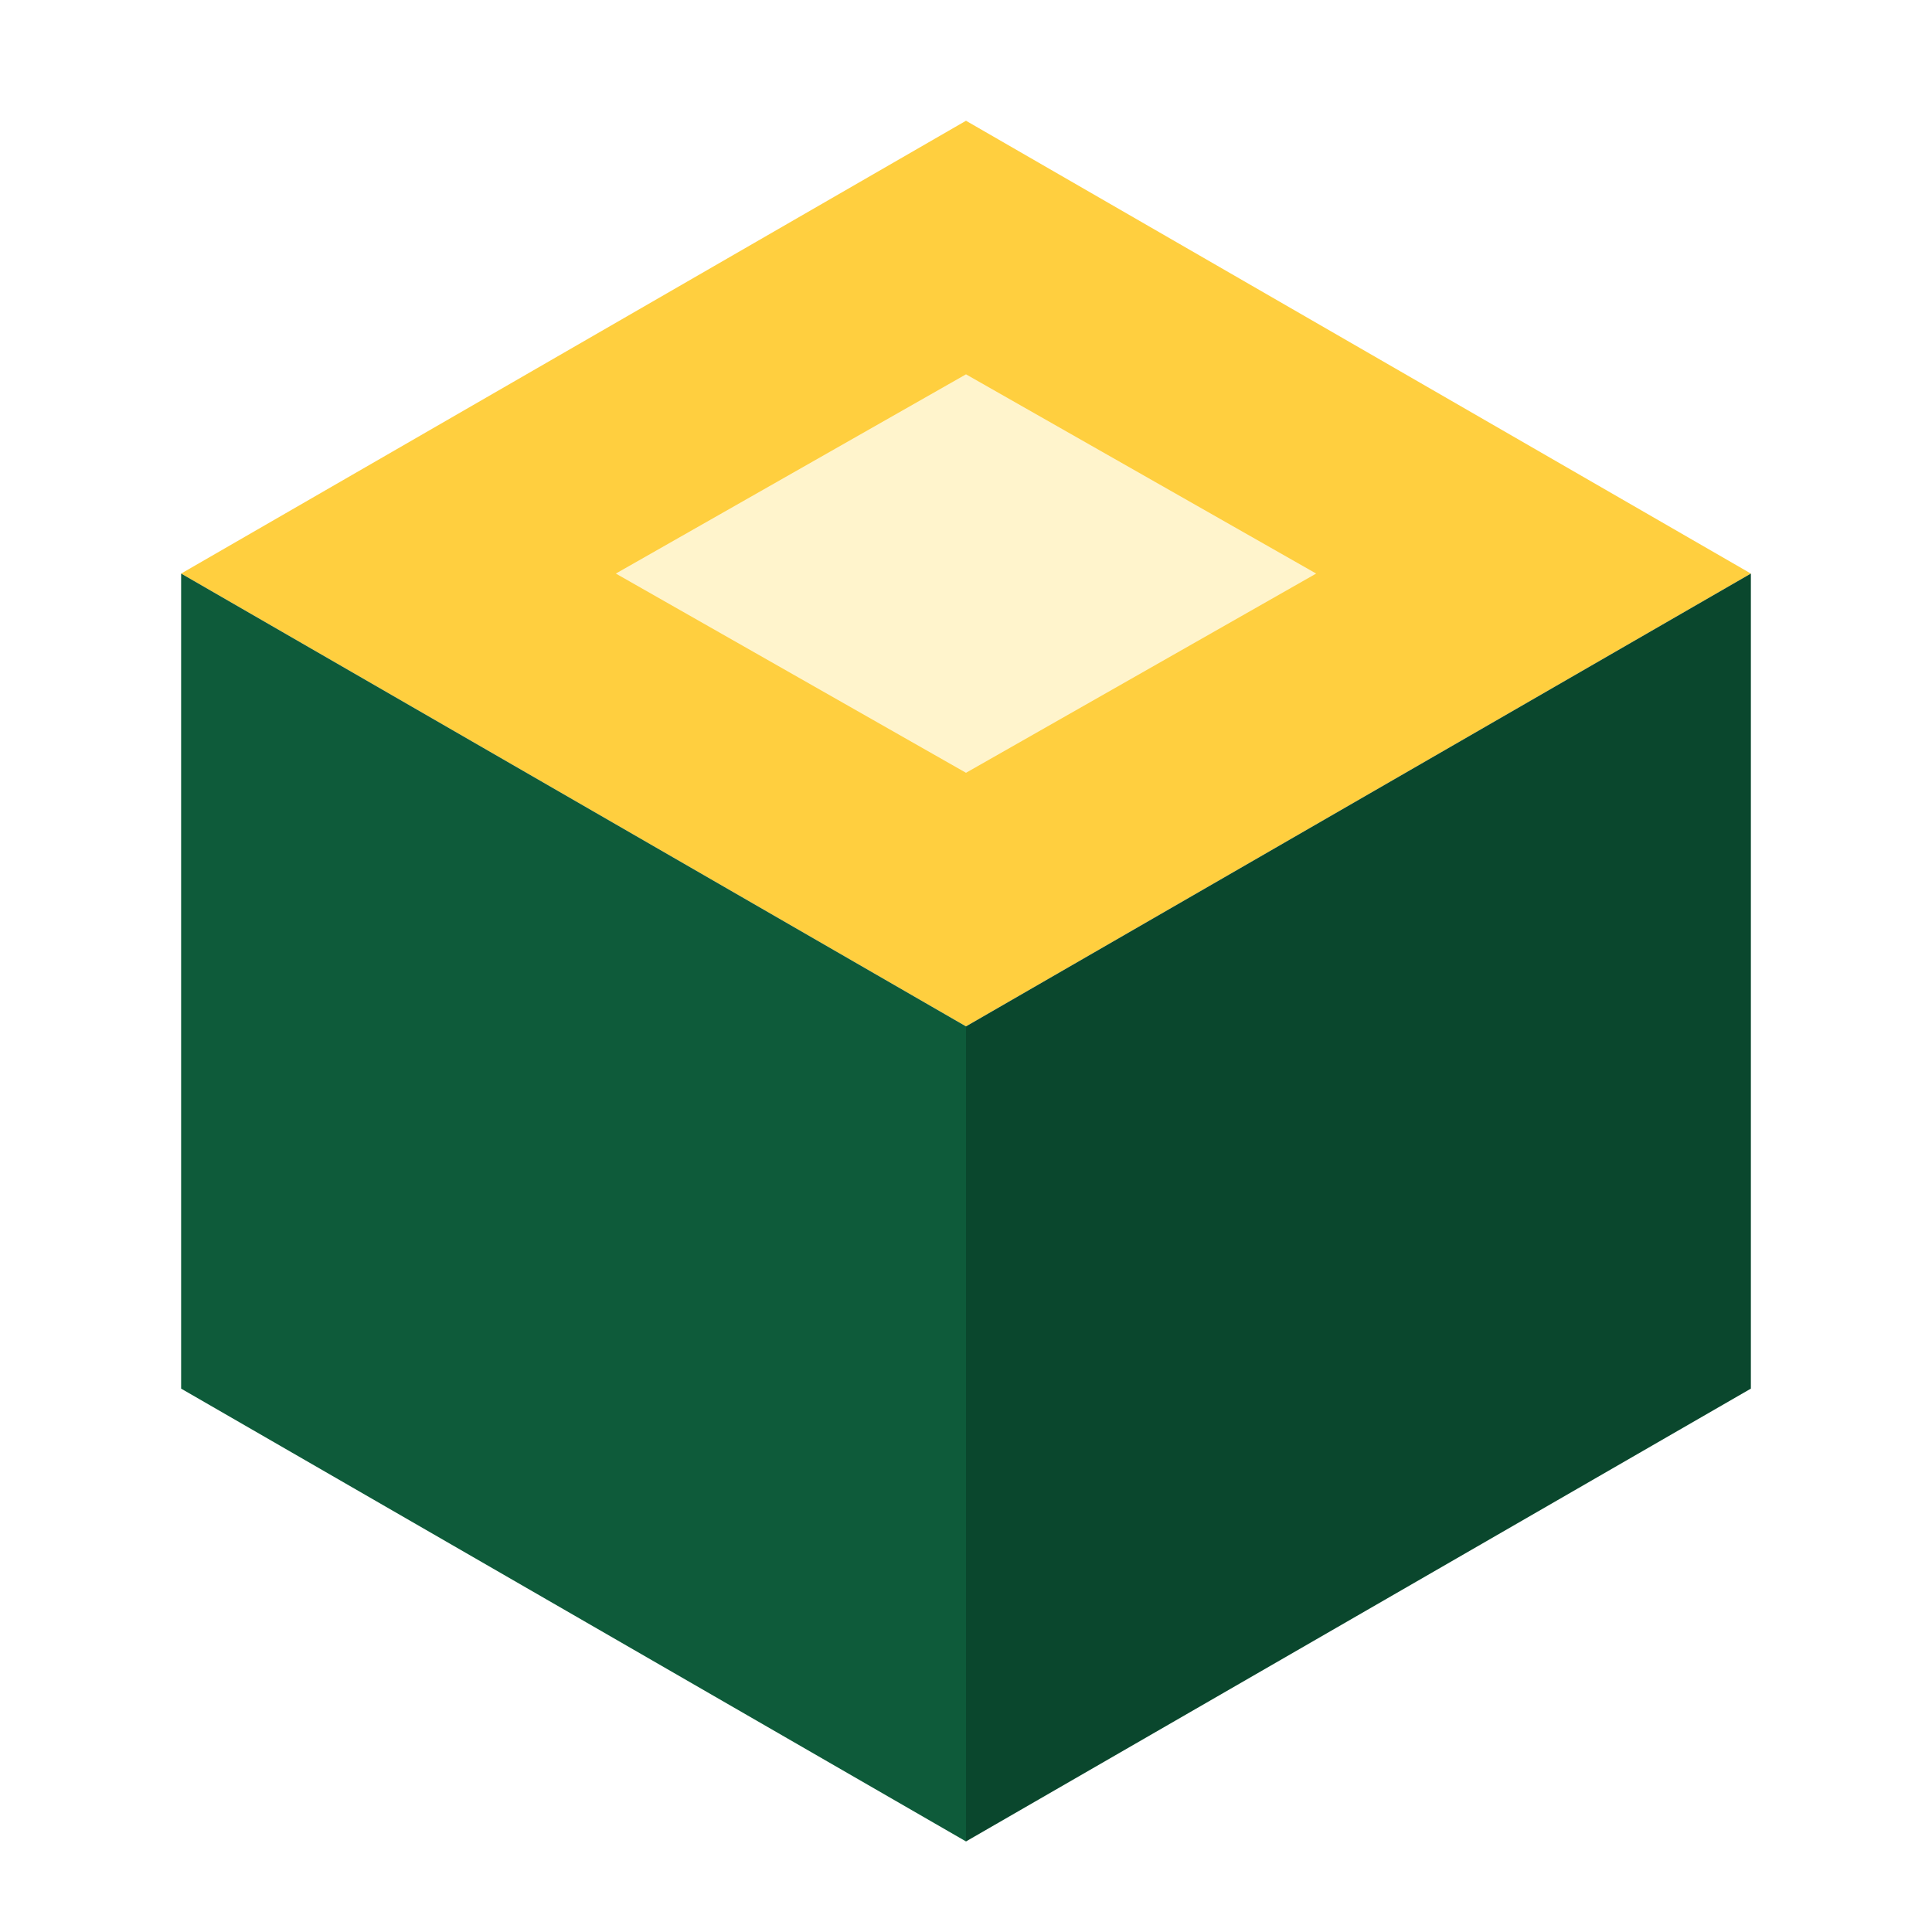
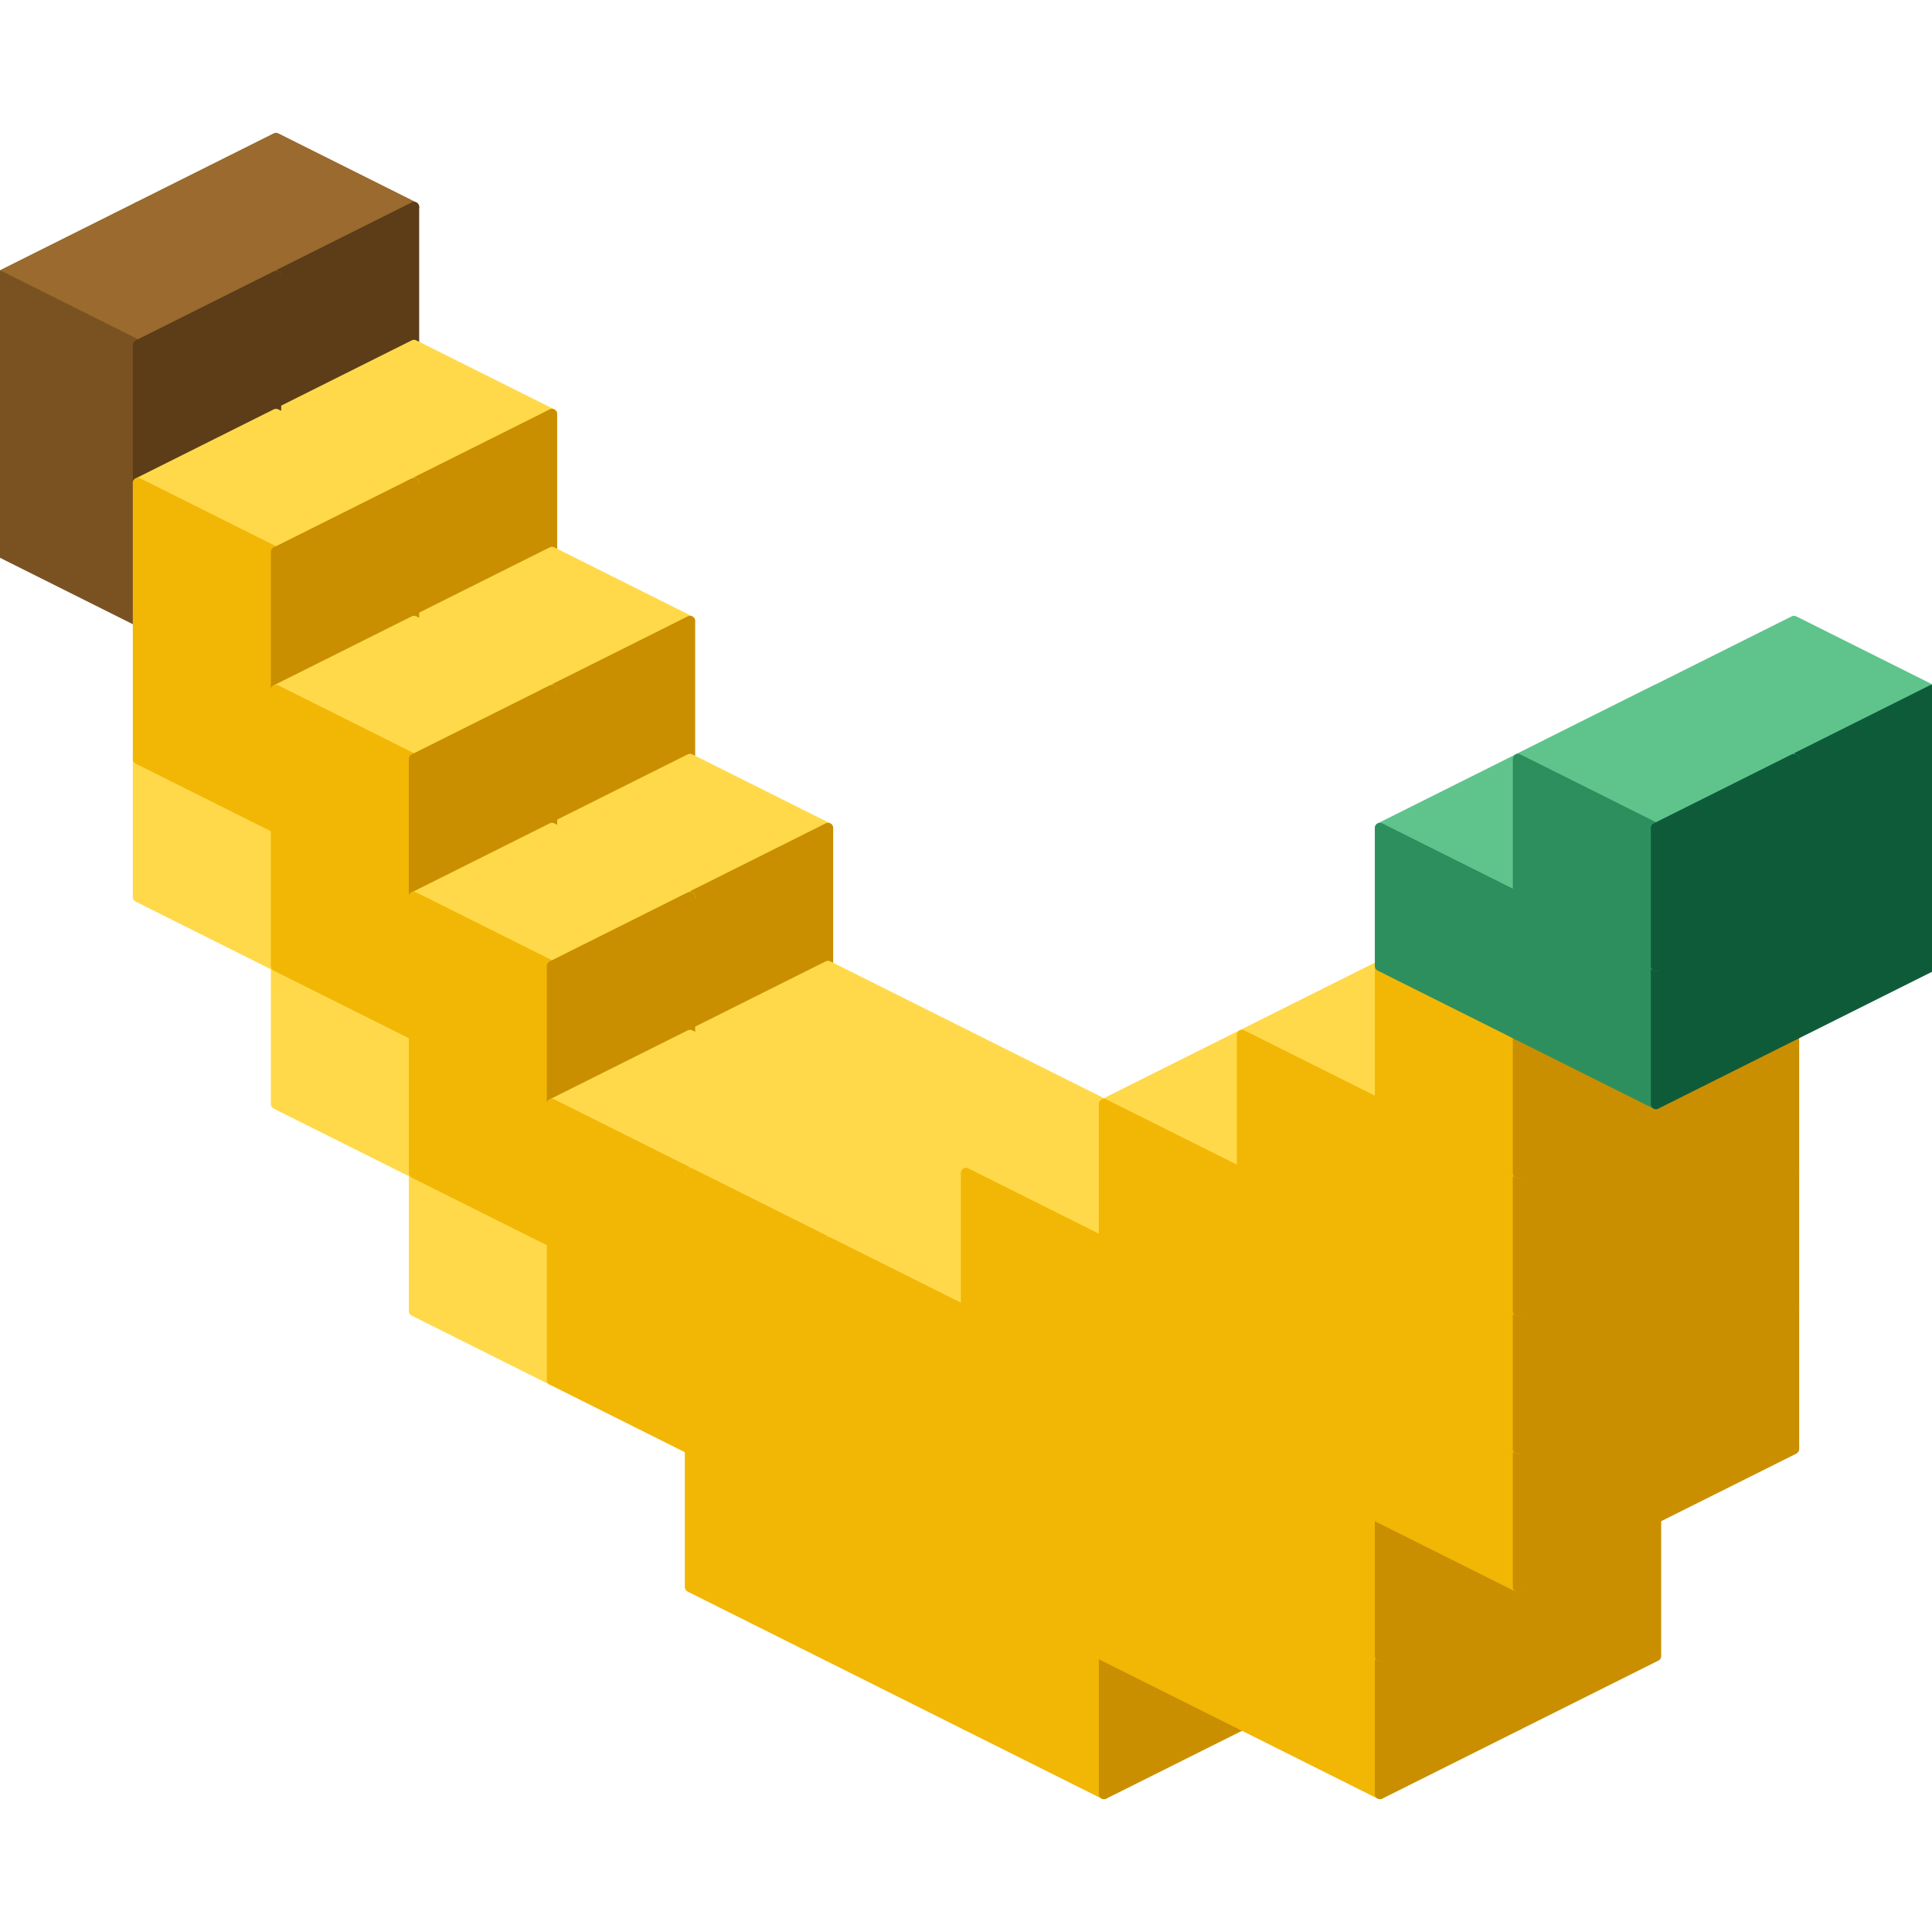
- <svg xmlns="http://www.w3.org/2000/svg" viewBox="0 0 32 32">
-   <path d="M16 2 29 9.5 16 17 3 9.5Z" fill="#FFCF3F" />
-   <path d="M3 9.5 16 17v13.5L3 23Z" fill="#0E5B3A" />
-   <path d="M29 9.5 16 17v13.5L29 23Z" fill="#0A472D" />
-   <path d="M16 6.2 21.8 9.5 16 12.8 10.2 9.5Z" fill="#FFF4CC" />
+ <svg xmlns="http://www.w3.org/2000/svg" viewBox="0 -2 28 28">
+   <style>path{stroke-width:.15px;stroke-linejoin:round}.c0{fill:#9A6A2E;stroke:#9A6A2E}.c1{fill:#5C3D18;stroke:#5C3D18}.c2{fill:#7A5222;stroke:#7A5222}.c3{fill:#FFD94A;stroke:#FFD94A}.c4{fill:#C98F00;stroke:#C98F00}.c5{fill:#F2B705;stroke:#F2B705}.c6{fill:#5FC48C;stroke:#5FC48C}.c7{fill:#2E8F5E;stroke:#2E8F5E}.c8{fill:#0E5B3A;stroke:#0E5B3A}</style>
+   <path class="c0" d="M4 0l2 1l-2 1l-2-1z" />
+   <path class="c1" d="M6 3l-2 1l0-2l2-1z" />
+   <path class="c2" d="M0 6l2 1l0-2l-2-1z" />
+   <path class="c3" d="M6 3l2 1l-2 1l-2-1z" />
+   <path class="c4" d="M8 6l-2 1l0-2l2-1z" />
+   <path class="c0" d="M2 1l2 1l-2 1l-2-1z" />
+   <path class="c2" d="M0 4l2 1l0-2l-2-1z" />
+   <path class="c1" d="M4 4l-2 1l0-2l2-1z" />
+   <path class="c3" d="M2 11l2 1l0-2l-2-1z" />
+   <path class="c5" d="M2 9l2 1l0-2l-2-1z" />
+   <path class="c3" d="M8 6l2 1l-2 1l-2-1z" />
+   <path class="c4" d="M10 9l-2 1l0-2l2-1z" />
+   <path class="c3" d="M4 4l2 1l-2 1l-2-1z" />
+   <path class="c5" d="M2 7l2 1l0-2l-2-1z" />
+   <path class="c4" d="M6 7l-2 1l0-2l2-1z" />
+   <path class="c3" d="M4 14l2 1l0-2l-2-1z" />
+   <path class="c5" d="M4 12l2 1l0-2l-2-1z" />
+   <path class="c3" d="M10 9l2 1l-2 1l-2-1z" />
+   <path class="c4" d="M12 12l-2 1l0-2l2-1z" />
+   <path class="c3" d="M6 7l2 1l-2 1l-2-1z" />
+   <path class="c5" d="M4 10l2 1l0-2l-2-1z" />
+   <path class="c4" d="M8 10l-2 1l0-2l2-1z" />
+   <path class="c3" d="M6 17l2 1l0-2l-2-1z" />
+   <path class="c5" d="M6 15l2 1l0-2l-2-1z" />
+   <path class="c3" d="M12 12l2 1l-2 1l-2-1zM8 10l2 1l-2 1l-2-1z" />
+   <path class="c5" d="M6 13l2 1l0-2l-2-1z" />
+   <path class="c4" d="M10 13l-2 1l0-2l2-1z" />
+   <path class="c5" d="M8 18l2 1l0-2l-2-1z" />
+   <path class="c3" d="M10 13l2 1l-2 1l-2-1z" />
+   <path class="c5" d="M8 16l2 1l0-2l-2-1z" />
+   <path class="c3" d="M14 13l2 1l-2 1l-2-1z" />
+   <path class="c5" d="M10 21l2 1l0-2l-2-1zM10 19l2 1l0-2l-2-1z" />
+   <path class="c3" d="M12 14l2 1l-2 1l-2-1z" />
+   <path class="c5" d="M10 17l2 1l0-2l-2-1z" />
+   <path class="c3" d="M16 14l2 1l-2 1l-2-1z" />
+   <path class="c5" d="M12 22l2 1l0-2l-2-1z" />
+   <path class="c4" d="M20 22l-2 1l0-2l2-1z" />
+   <path class="c5" d="M12 20l2 1l0-2l-2-1z" />
+   <path class="c3" d="M14 15l2 1l-2 1l-2-1z" />
+   <path class="c5" d="M12 18l2 1l0-2l-2-1z" />
+   <path class="c3" d="M18 13l2 1l-2 1l-2-1z" />
+   <path class="c5" d="M14 23l2 1l0-2l-2-1z" />
+   <path class="c4" d="M18 23l-2 1l0-2l2-1z" />
+   <path class="c5" d="M14 21l2 1l0-2l-2-1zM14 19l2 1l0-2l-2-1z" />
+   <path class="c3" d="M16 14l2 1l-2 1l-2-1z" />
+   <path class="c5" d="M14 17l2 1l0-2l-2-1z" />
+   <path class="c3" d="M20 12l2 1l-2 1l-2-1z" />
+   <path class="c5" d="M16 22l2 1l0-2l-2-1z" />
+   <path class="c4" d="M24 22l-2 1l0-2l2-1z" />
+   <path class="c5" d="M16 20l2 1l0-2l-2-1z" />
+   <path class="c4" d="M24 20l-2 1l0-2l2-1z" />
+   <path class="c5" d="M16 18l2 1l0-2l-2-1z" />
+   <path class="c3" d="M18 13l2 1l-2 1l-2-1z" />
+   <path class="c5" d="M16 16l2 1l0-2l-2-1z" />
+   <path class="c3" d="M22 11l2 1l-2 1l-2-1z" />
+   <path class="c5" d="M18 23l2 1l0-2l-2-1z" />
+   <path class="c4" d="M22 23l-2 1l0-2l2-1z" />
+   <path class="c5" d="M18 21l2 1l0-2l-2-1z" />
+   <path class="c4" d="M22 21l-2 1l0-2l2-1z" />
+   <path class="c5" d="M18 19l2 1l0-2l-2-1z" />
+   <path class="c4" d="M26 19l-2 1l0-2l2-1z" />
+   <path class="c5" d="M18 17l2 1l0-2l-2-1z" />
+   <path class="c4" d="M26 17l-2 1l0-2l2-1z" />
+   <path class="c3" d="M20 12l2 1l-2 1l-2-1z" />
+   <path class="c5" d="M18 15l2 1l0-2l-2-1z" />
+   <path class="c4" d="M26 15l-2 1l0-2l2-1zM26 13l-2 1l0-2l2-1z" />
+   <path class="c6" d="M24 8l2 1l-2 1l-2-1z" />
+   <path class="c5" d="M20 20l2 1l0-2l-2-1z" />
+   <path class="c4" d="M24 20l-2 1l0-2l2-1z" />
+   <path class="c5" d="M20 18l2 1l0-2l-2-1z" />
+   <path class="c4" d="M24 18l-2 1l0-2l2-1z" />
+   <path class="c5" d="M20 16l2 1l0-2l-2-1z" />
+   <path class="c4" d="M24 16l-2 1l0-2l2-1z" />
+   <path class="c5" d="M20 14l2 1l0-2l-2-1z" />
+   <path class="c4" d="M24 14l-2 1l0-2l2-1z" />
+   <path class="c6" d="M22 9l2 1l-2 1l-2-1z" />
+   <path class="c7" d="M20 12l2 1l0-2l-2-1z" />
+   <path class="c8" d="M28 12l-2 1l0-2l2-1z" />
+   <path class="c6" d="M26 7l2 1l-2 1l-2-1z" />
+   <path class="c8" d="M28 10l-2 1l0-2l2-1z" />
+   <path class="c7" d="M22 13l2 1l0-2l-2-1z" />
+   <path class="c8" d="M26 13l-2 1l0-2l2-1z" />
+   <path class="c6" d="M24 8l2 1l-2 1l-2-1z" />
+   <path class="c7" d="M22 11l2 1l0-2l-2-1z" />
+   <path class="c8" d="M26 11l-2 1l0-2l2-1z" />
</svg>
